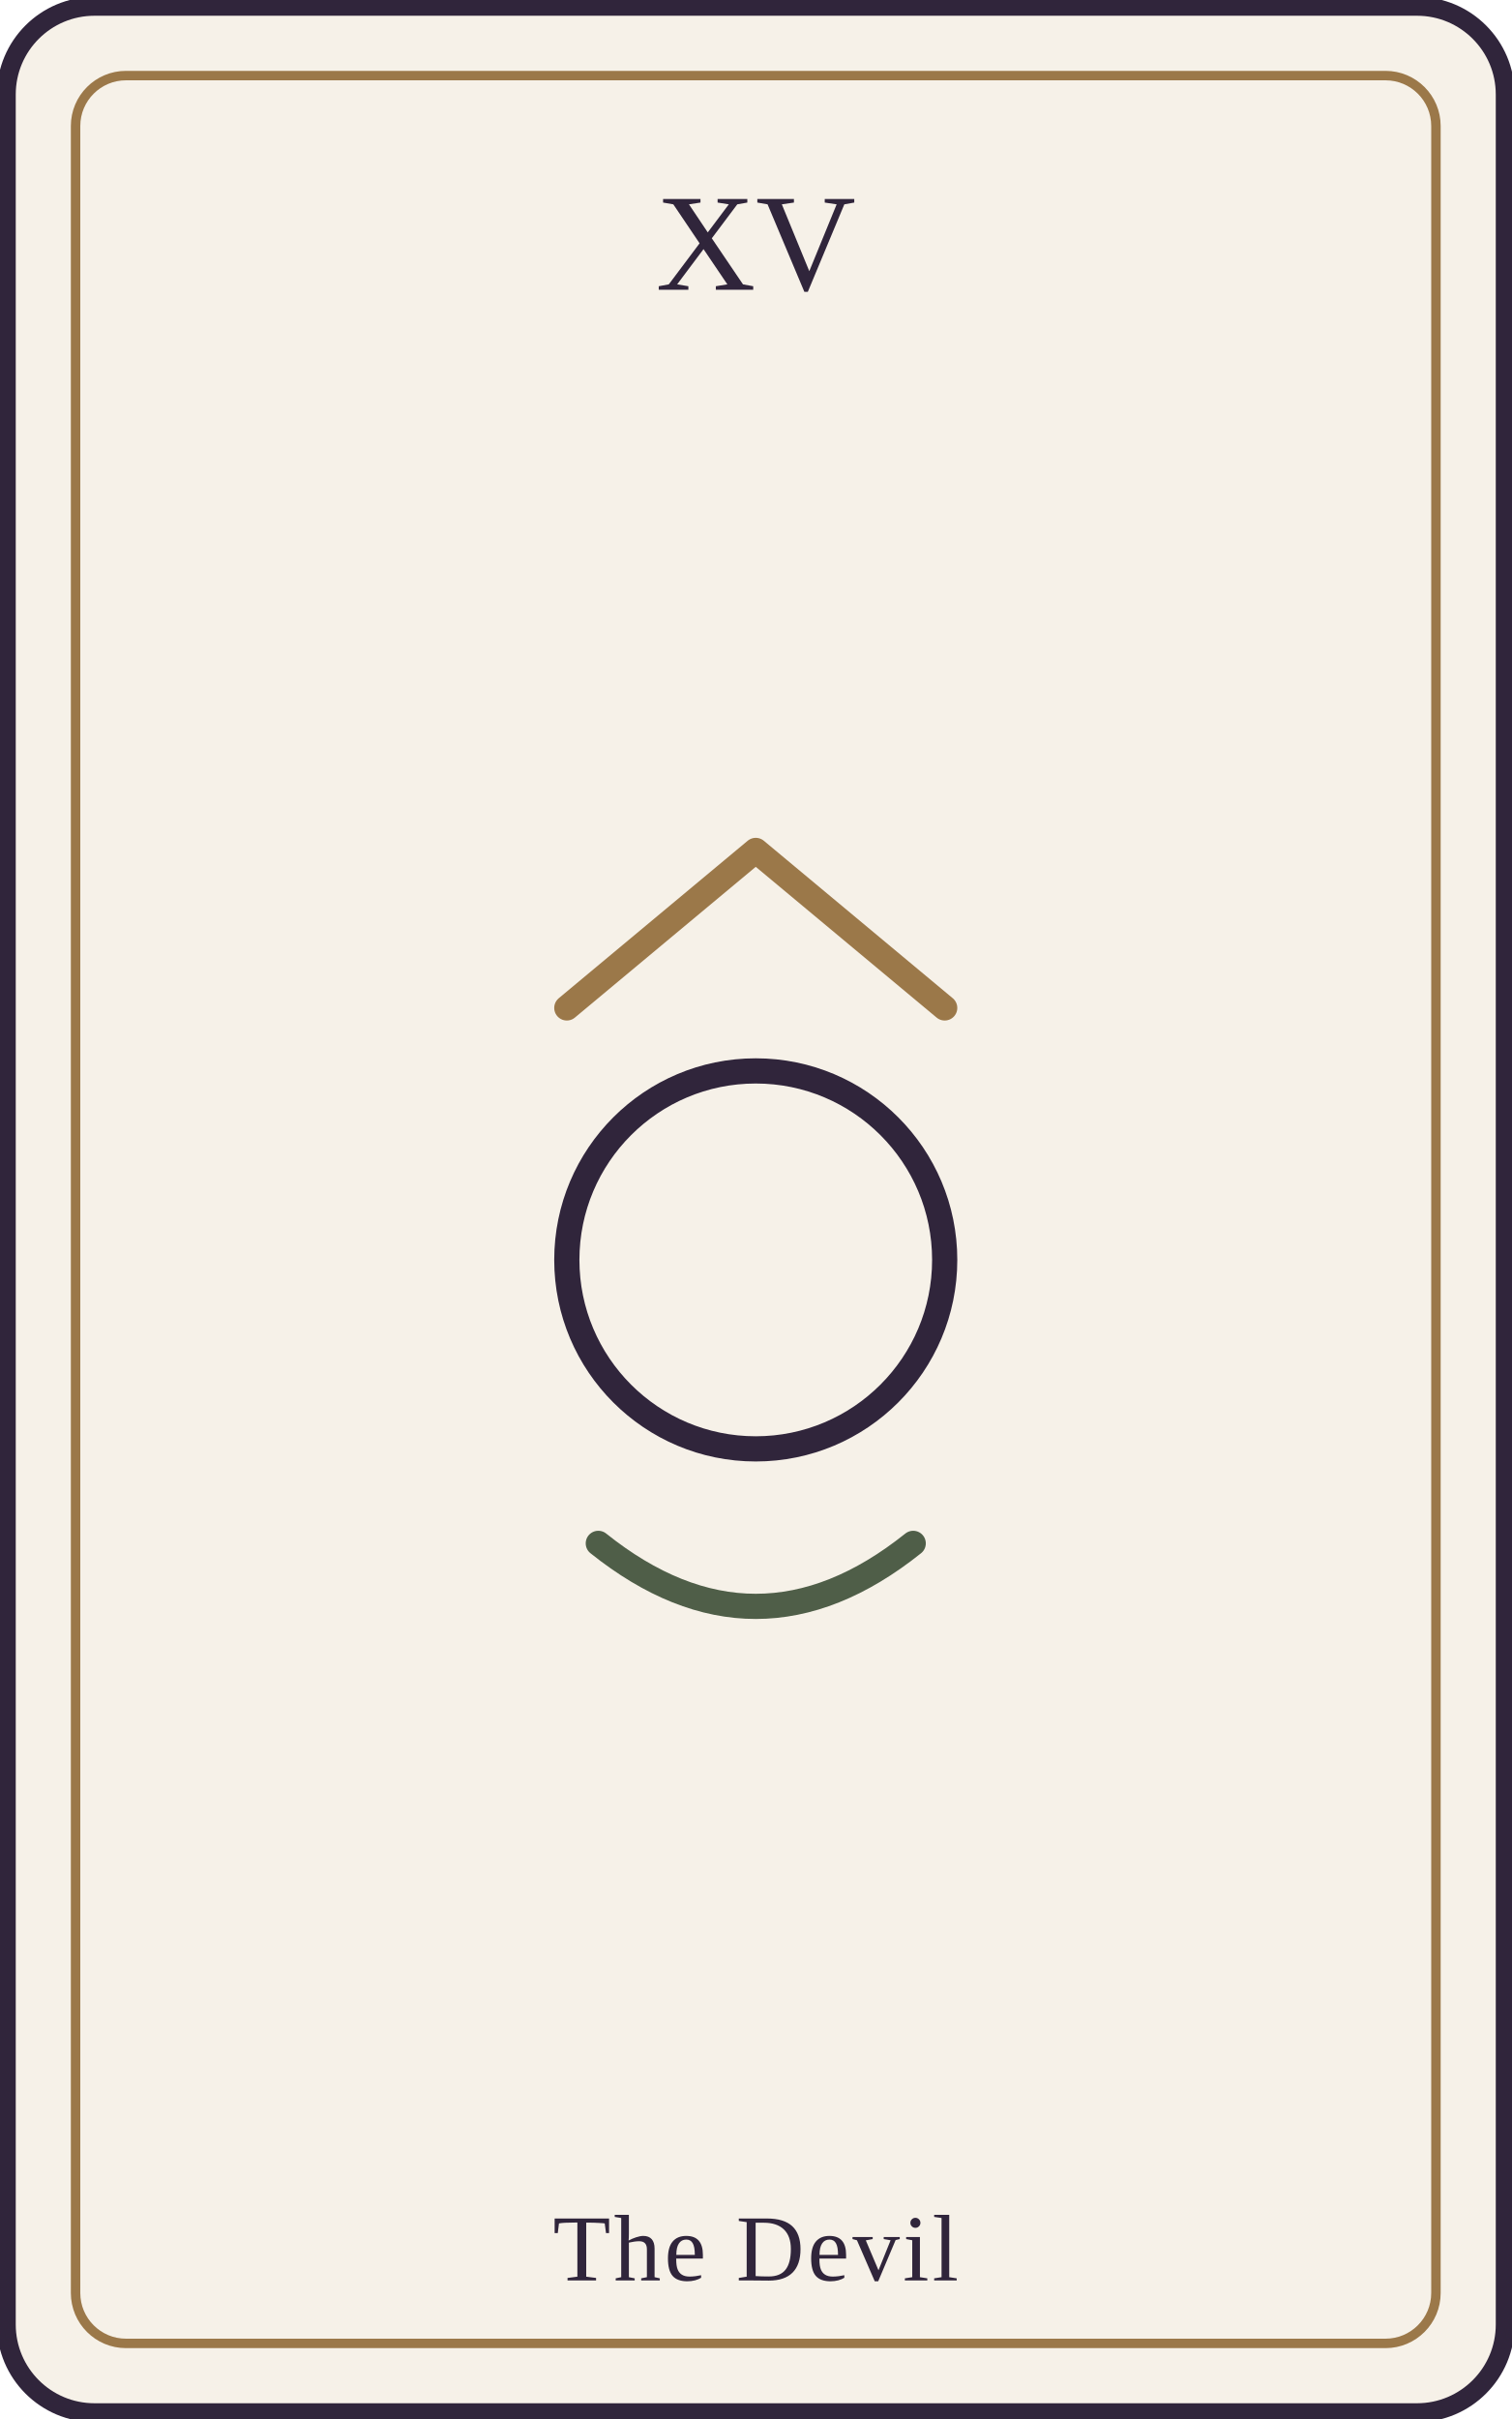
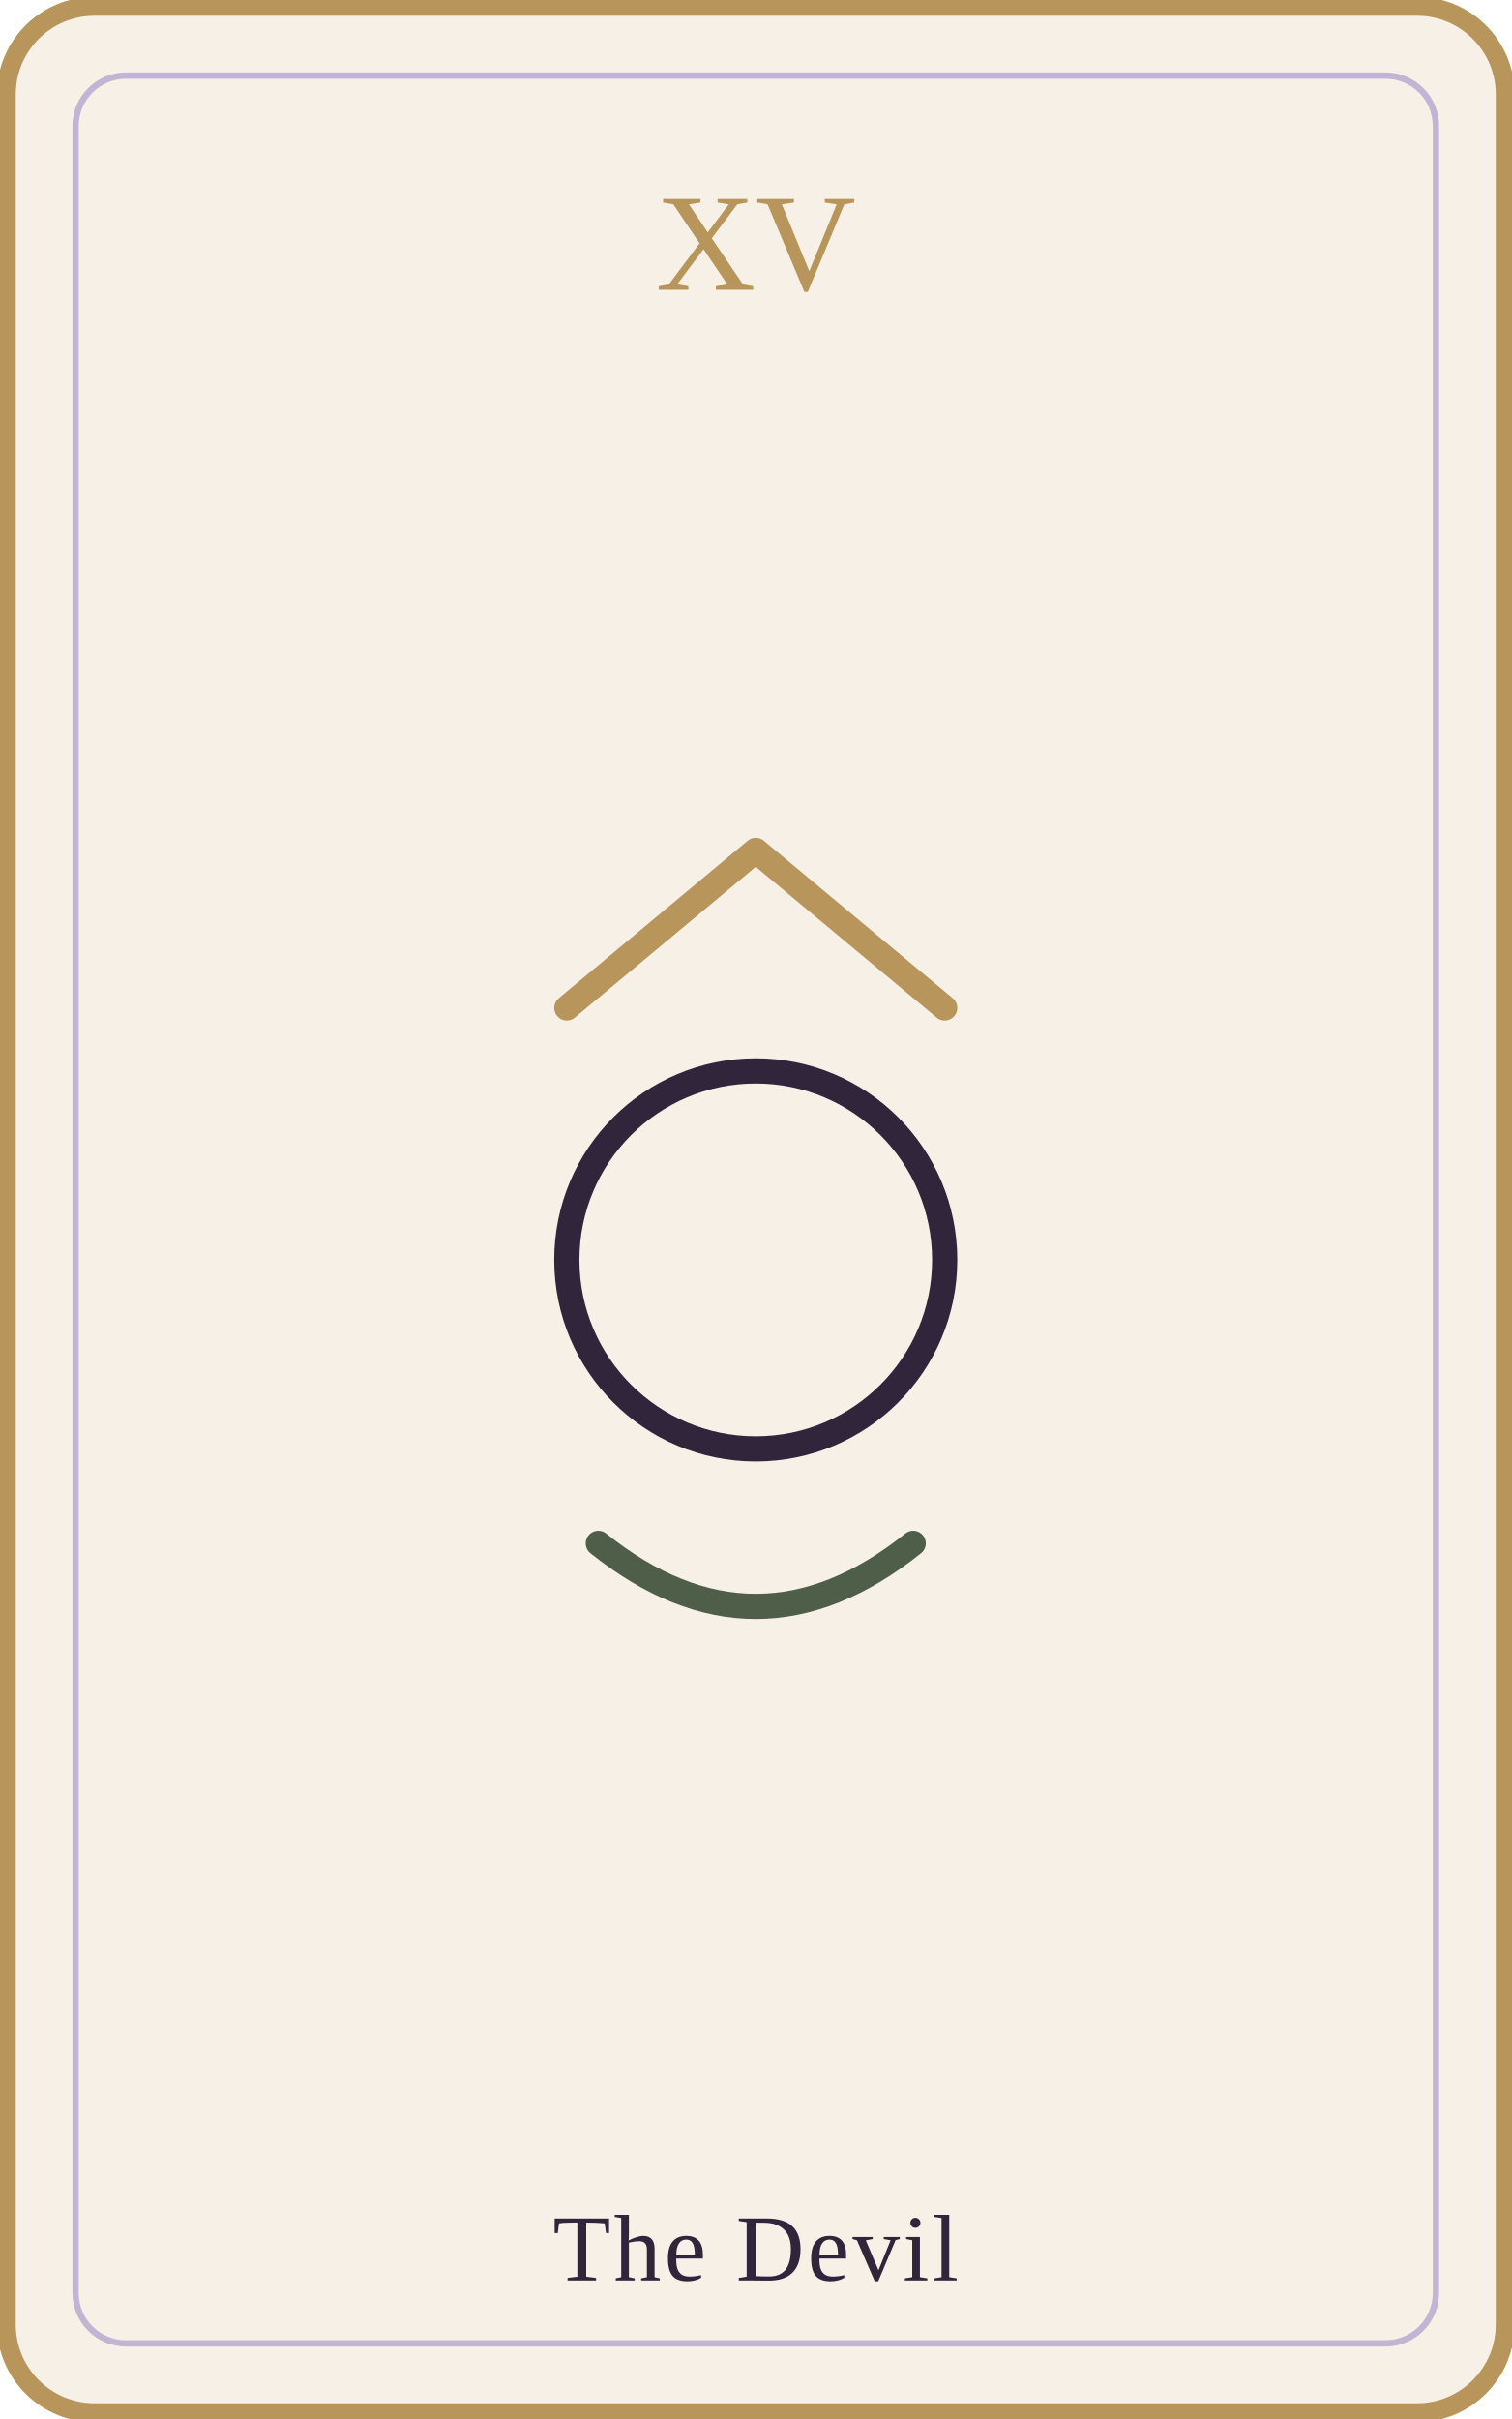
<svg xmlns="http://www.w3.org/2000/svg" viewBox="0 0 240 384" role="img" aria-label="The Devil">
-   <rect x="1" y="1" width="238" height="382" rx="14" fill="#f6f1e8" stroke="#30253b" stroke-width="3" />
-   <rect x="12" y="12" width="216" height="360" rx="8" fill="none" stroke="#9b7849" stroke-width="1.5" />
-   <text x="120" y="46" text-anchor="middle" font-family="Georgia, 'Times New Roman', serif" font-size="22" fill="#30253b">XV</text>
+   <rect x="1" y="1" width="238" height="382" rx="14" fill="#f6f0e7" stroke="#b8955a" stroke-width="3" />
+   <rect x="12" y="12" width="216" height="360" rx="8" fill="none" stroke="#ac9bcb" stroke-width="1" opacity="0.7" />
+   <text x="120" y="46" text-anchor="middle" font-family="Georgia, 'Times New Roman', serif" font-size="22" fill="#b8955a">XV</text>
  <g stroke="#30253b" stroke-width="4" fill="none" stroke-linecap="round" stroke-linejoin="round">
-     <path d="M 90 160 l 30 -25 l 30 25" stroke="#9b7849" />
+     <path d="M 90 160 l 30 -25 l 30 25" stroke="#b8955a" />
    <circle cx="120" cy="200" r="30" />
    <path d="M 95 245 q 25 20 50 0" stroke="#4f5e48" />
  </g>
  <text x="120" y="362" text-anchor="middle" font-family="Georgia, 'Times New Roman', serif" font-size="15" fill="#30253b" letter-spacing="0.5">The Devil</text>
</svg>
